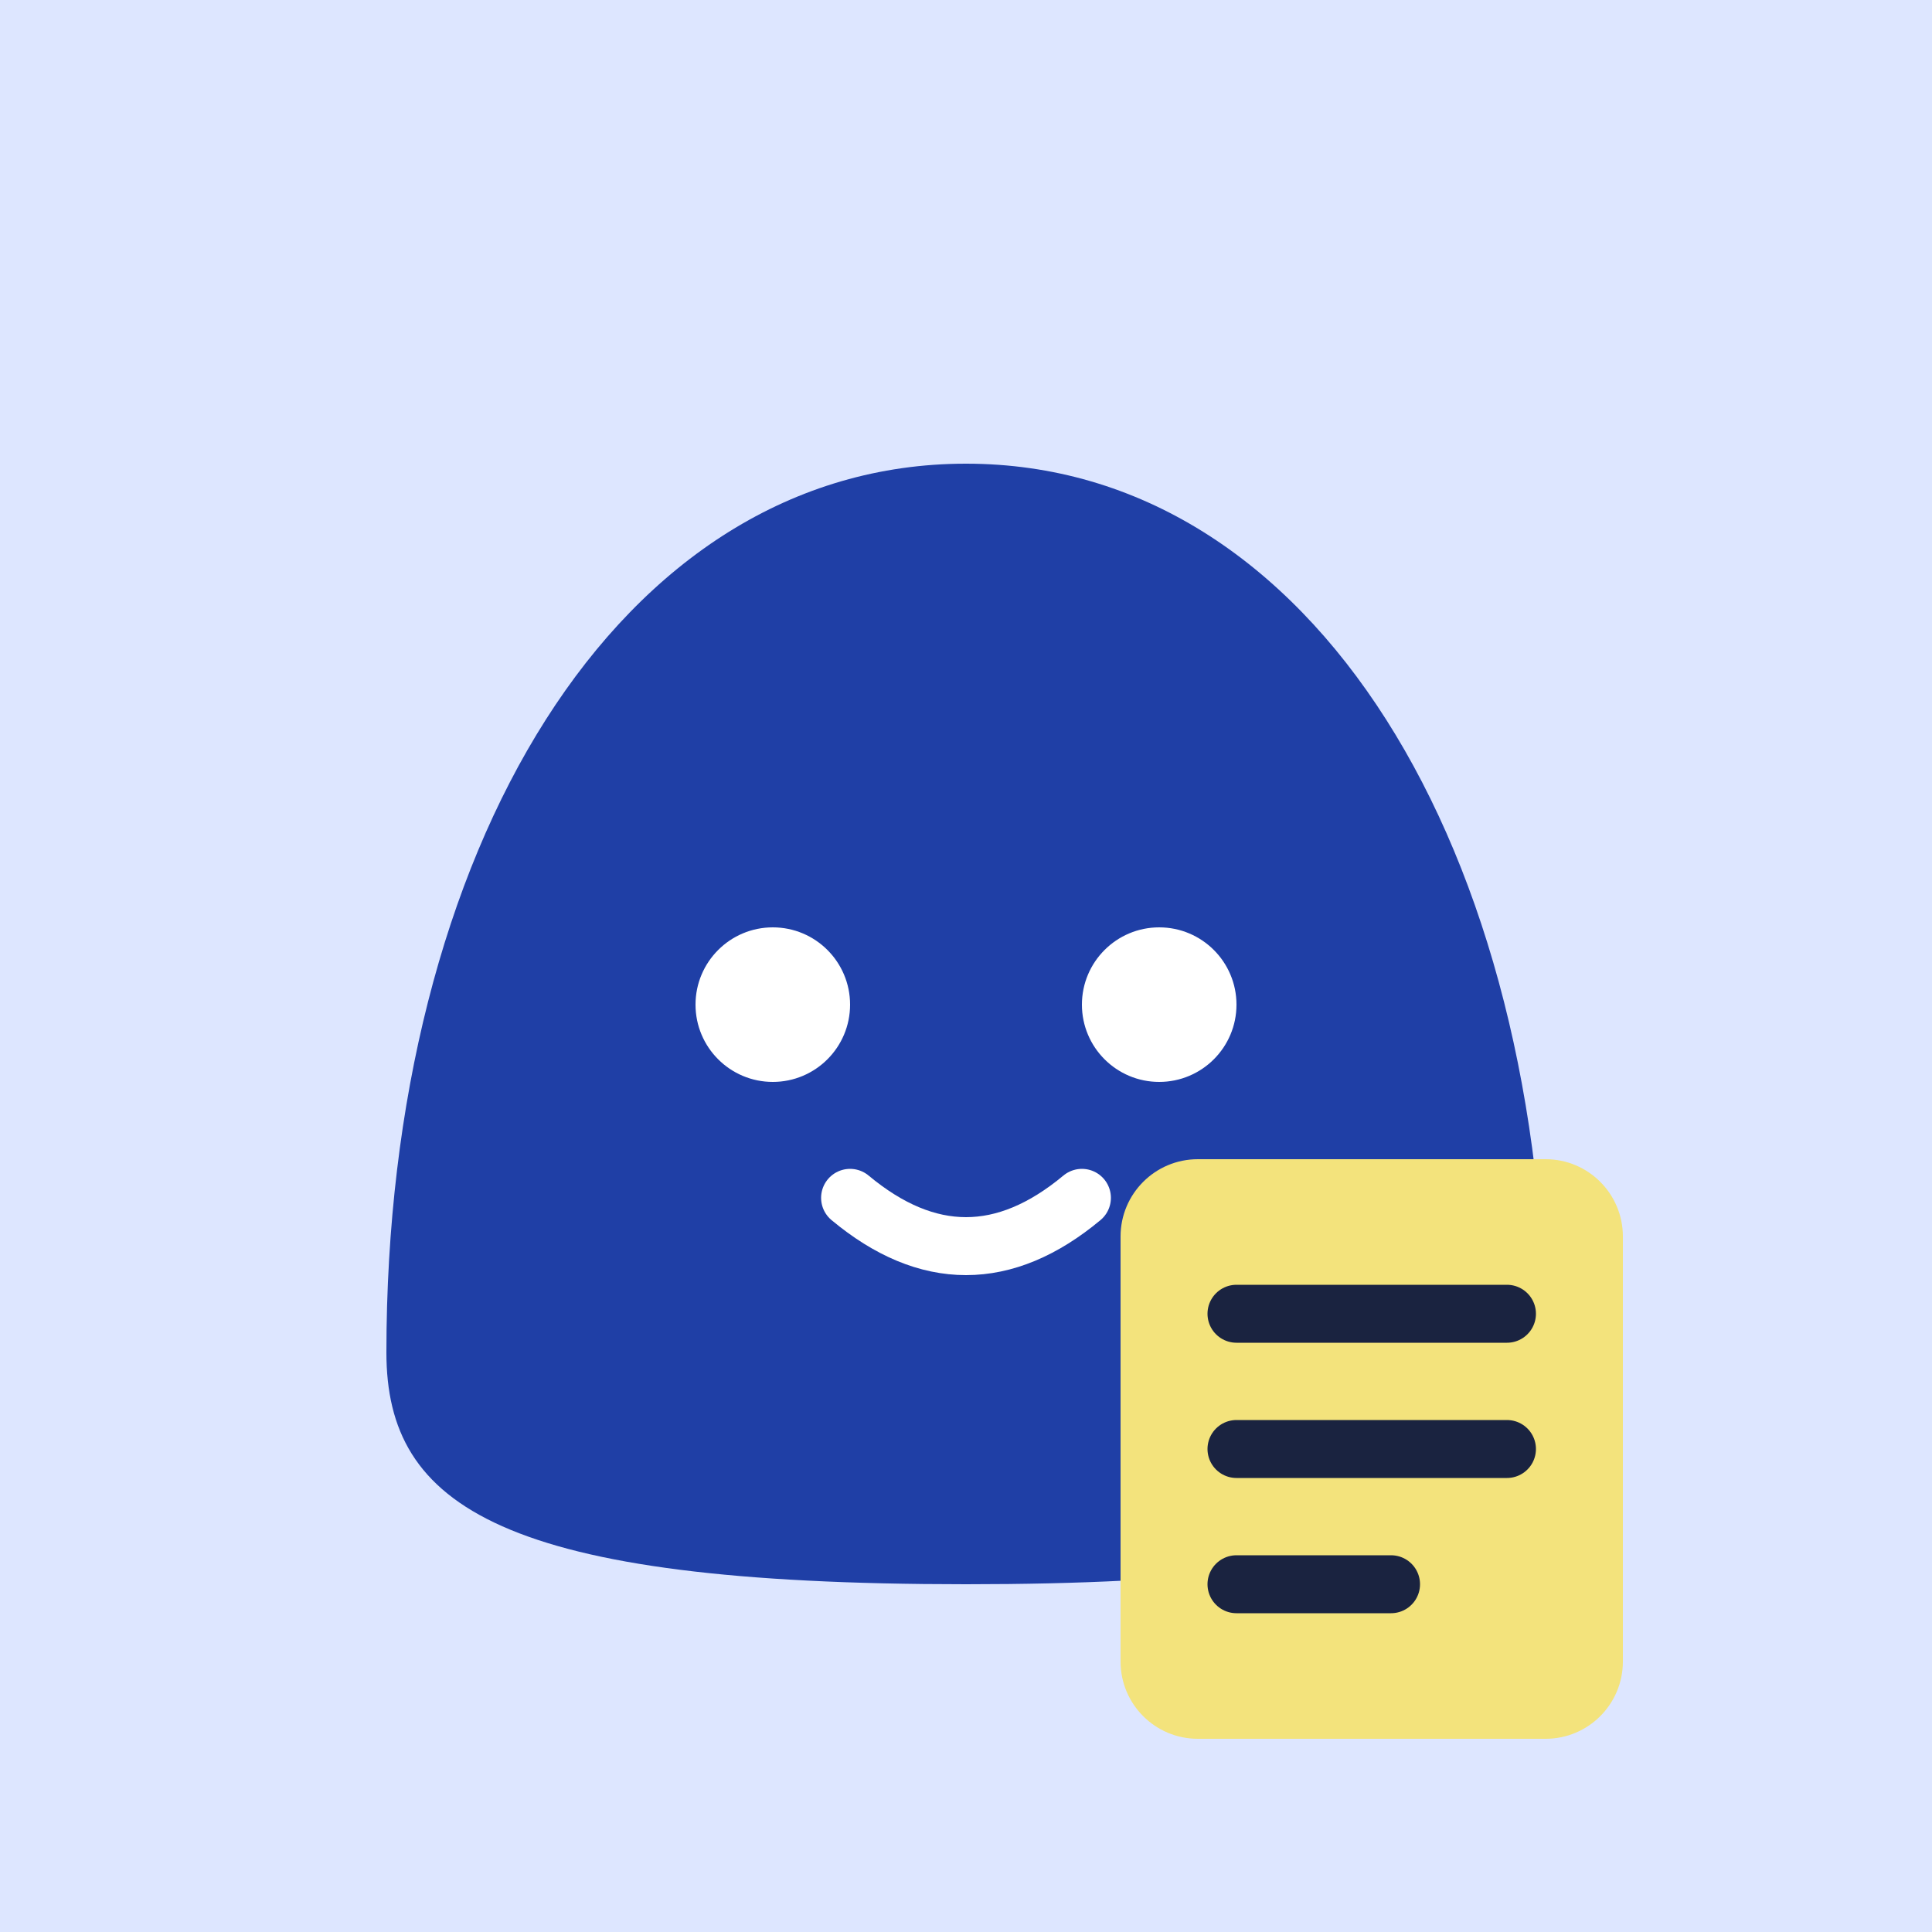
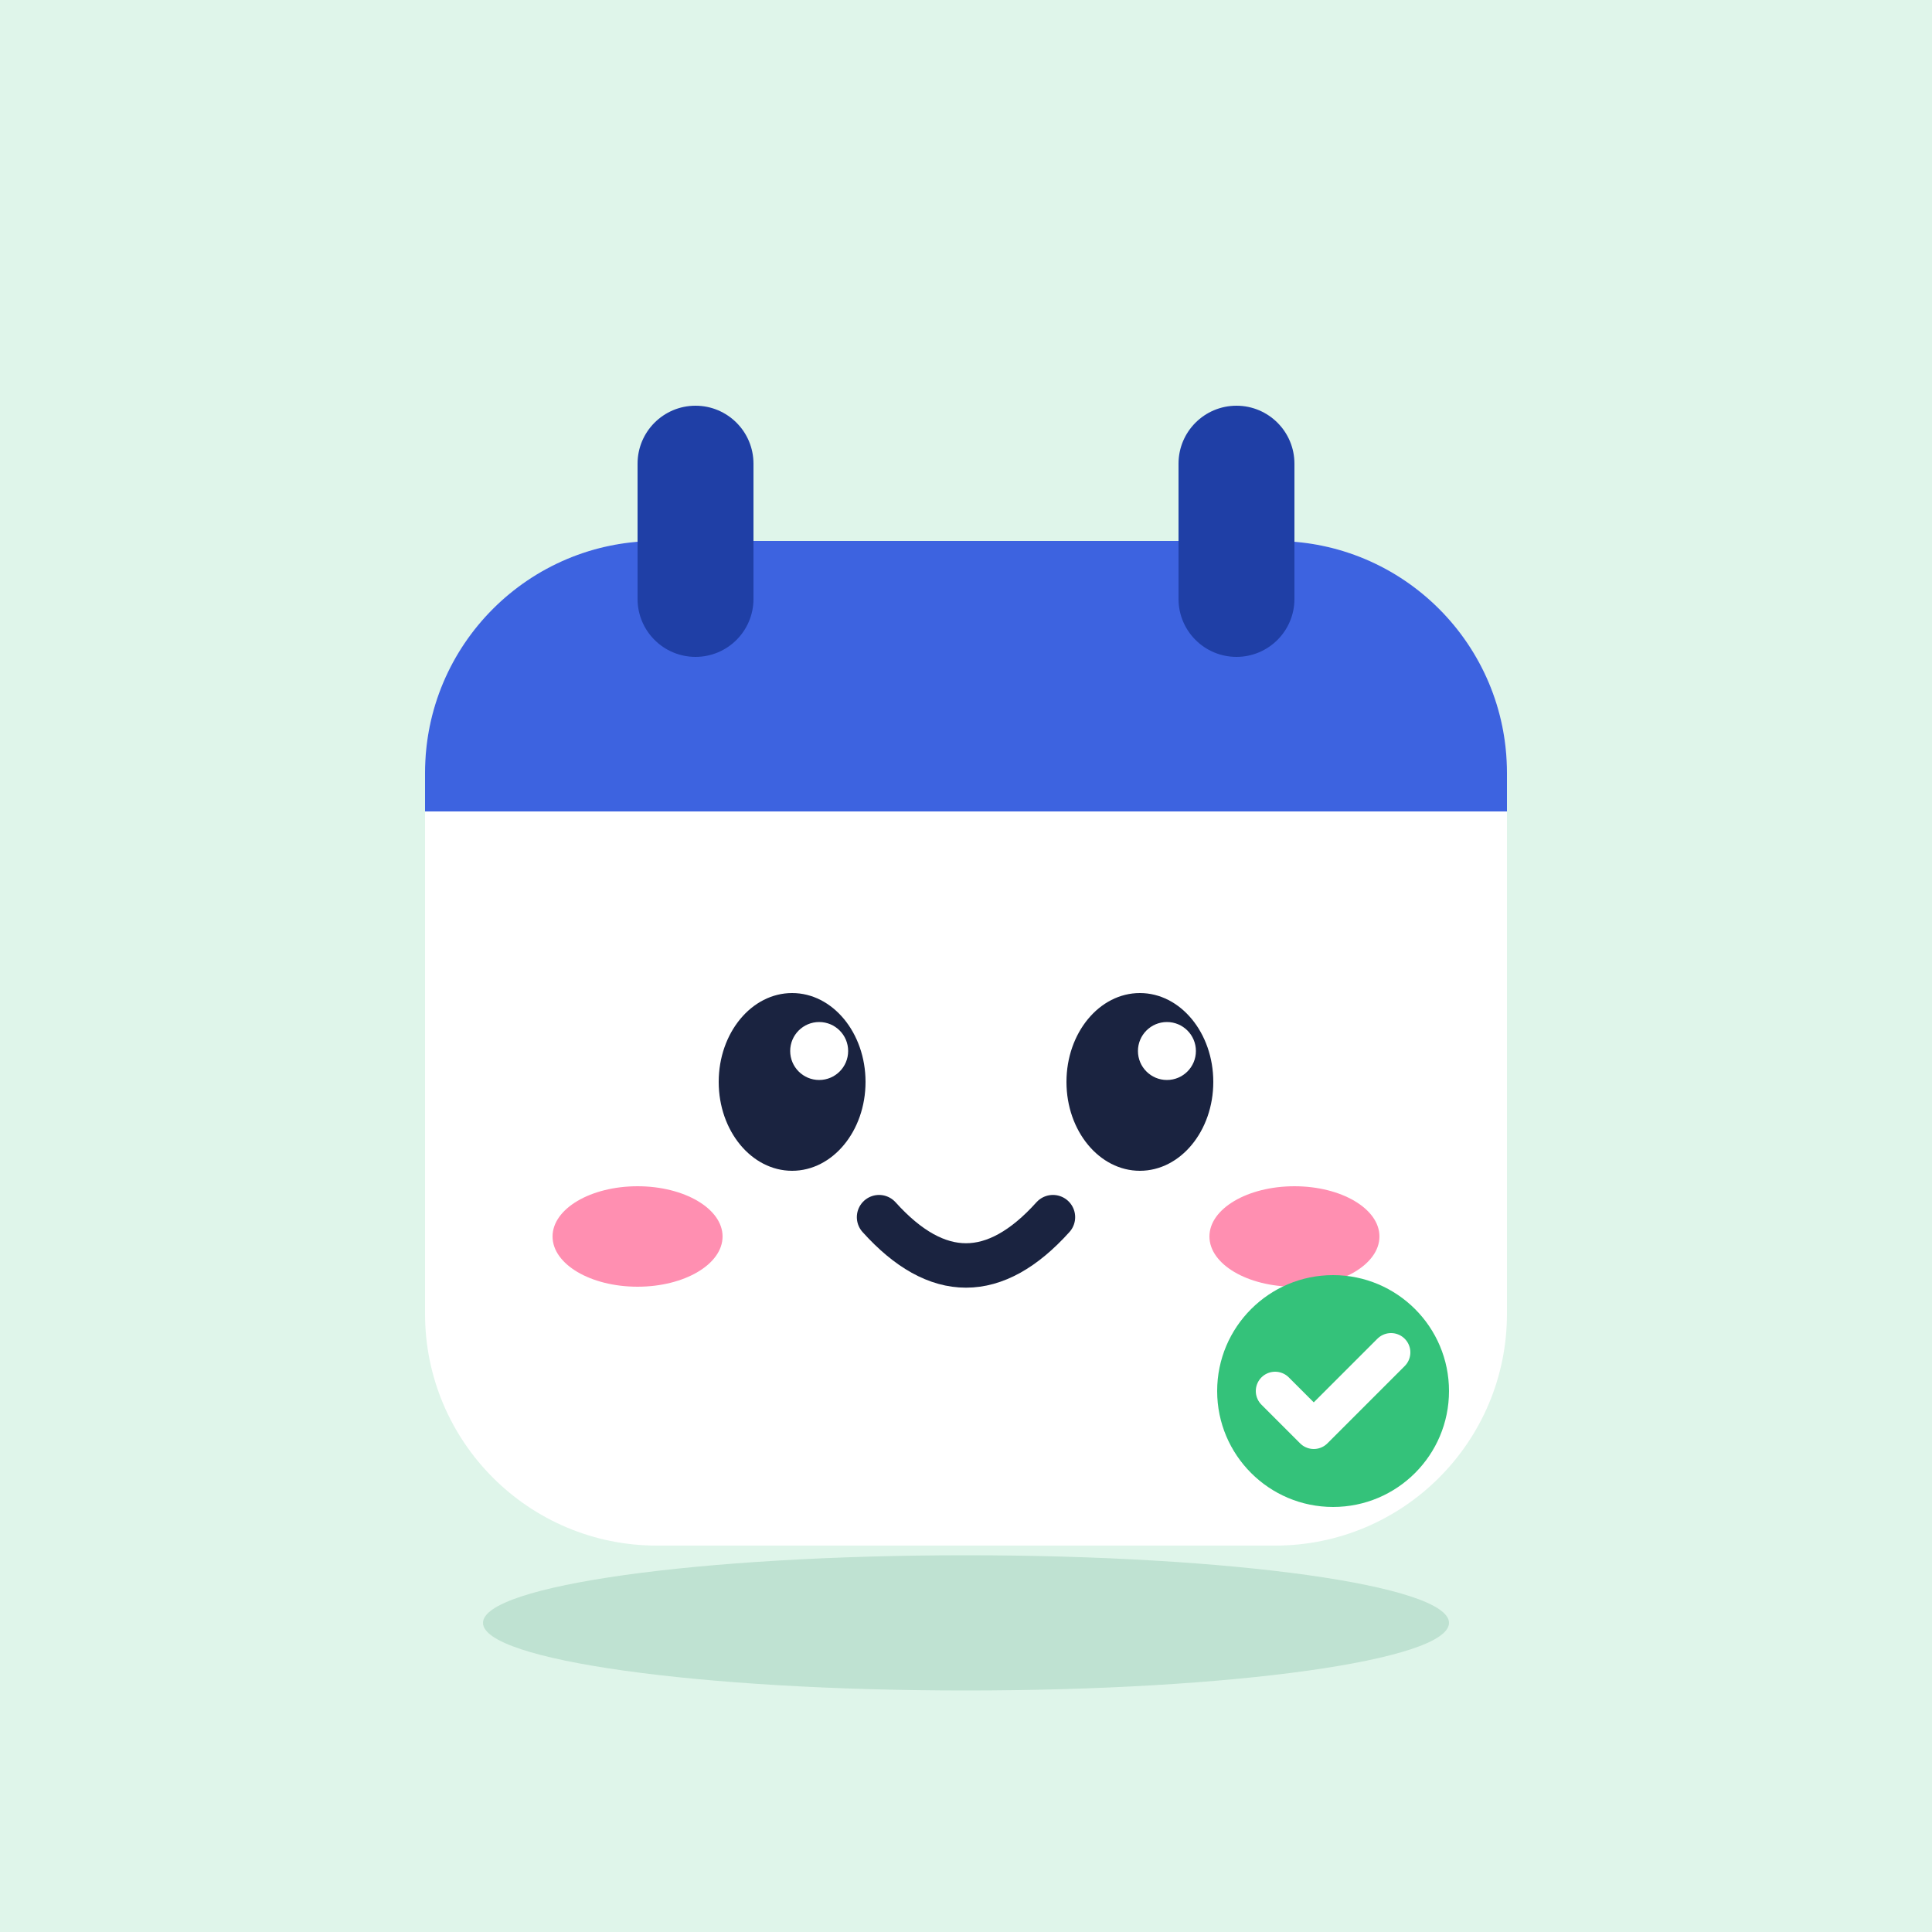
<svg xmlns="http://www.w3.org/2000/svg" viewBox="0 0 100 100">
-   <rect width="100" height="100" fill="#DDE6FF" />
-   <path d="M20 70c0-26 12-46 30-46s30 20 30 46c0 8-6 12-30 12S20 78 20 70z" fill="#1F3FA6" />
-   <circle cx="40" cy="52" r="4" fill="#fff" />
-   <circle cx="60" cy="52" r="4" fill="#fff" />
-   <path d="M44 62q6 5 12 0" stroke="#fff" stroke-width="3" fill="none" stroke-linecap="round" />
-   <rect x="58" y="60" width="26" height="30" rx="4" fill="#F3E37C" />
-   <g stroke="#1A2340" stroke-width="3" stroke-linecap="round">
-     <line x1="64" y1="68" x2="78" y2="68" />
-     <line x1="64" y1="75" x2="78" y2="75" />
-     <line x1="64" y1="82" x2="72" y2="82" />
-   </g>
+   <rect width="100" height="100" fill="#DFF5EA" />
+   <ellipse cx="50" cy="84" rx="25" ry="3.5" fill="#2E8B62" opacity=".18" />
+   <rect x="22" y="28" width="56" height="52" rx="12" fill="#FFFFFF" />
+   <path d="M22 40a12 12 0 0 1 12-12h32a12 12 0 0 1 12 12v2H22z" fill="#3D63E0" />
+   <rect x="33" y="21" width="6" height="13" rx="3" fill="#1F3FA6" />
+   <rect x="61" y="21" width="6" height="13" rx="3" fill="#1F3FA6" />
+   <ellipse cx="41" cy="56" rx="3.8" ry="4.6" fill="#1A2340" />
+   <ellipse cx="59" cy="56" rx="3.8" ry="4.6" fill="#1A2340" />
+   <circle cx="42.4" cy="54.4" r="1.5" fill="#fff" />
+   <circle cx="60.4" cy="54.4" r="1.5" fill="#fff" />
+   <ellipse cx="33" cy="64" rx="4.4" ry="2.6" fill="#FF8FB1" />
+   <ellipse cx="67" cy="64" rx="4.4" ry="2.6" fill="#FF8FB1" />
+   <path d="M45.5 63q4.5 5 9 0" stroke="#1A2340" stroke-width="2.3" fill="none" stroke-linecap="round" />
+   <circle cx="69" cy="72" r="6" fill="#34C27A" />
+   <path d="M66 72l2 2 4-4" stroke="#fff" stroke-width="2" fill="none" stroke-linecap="round" stroke-linejoin="round" />
</svg>
